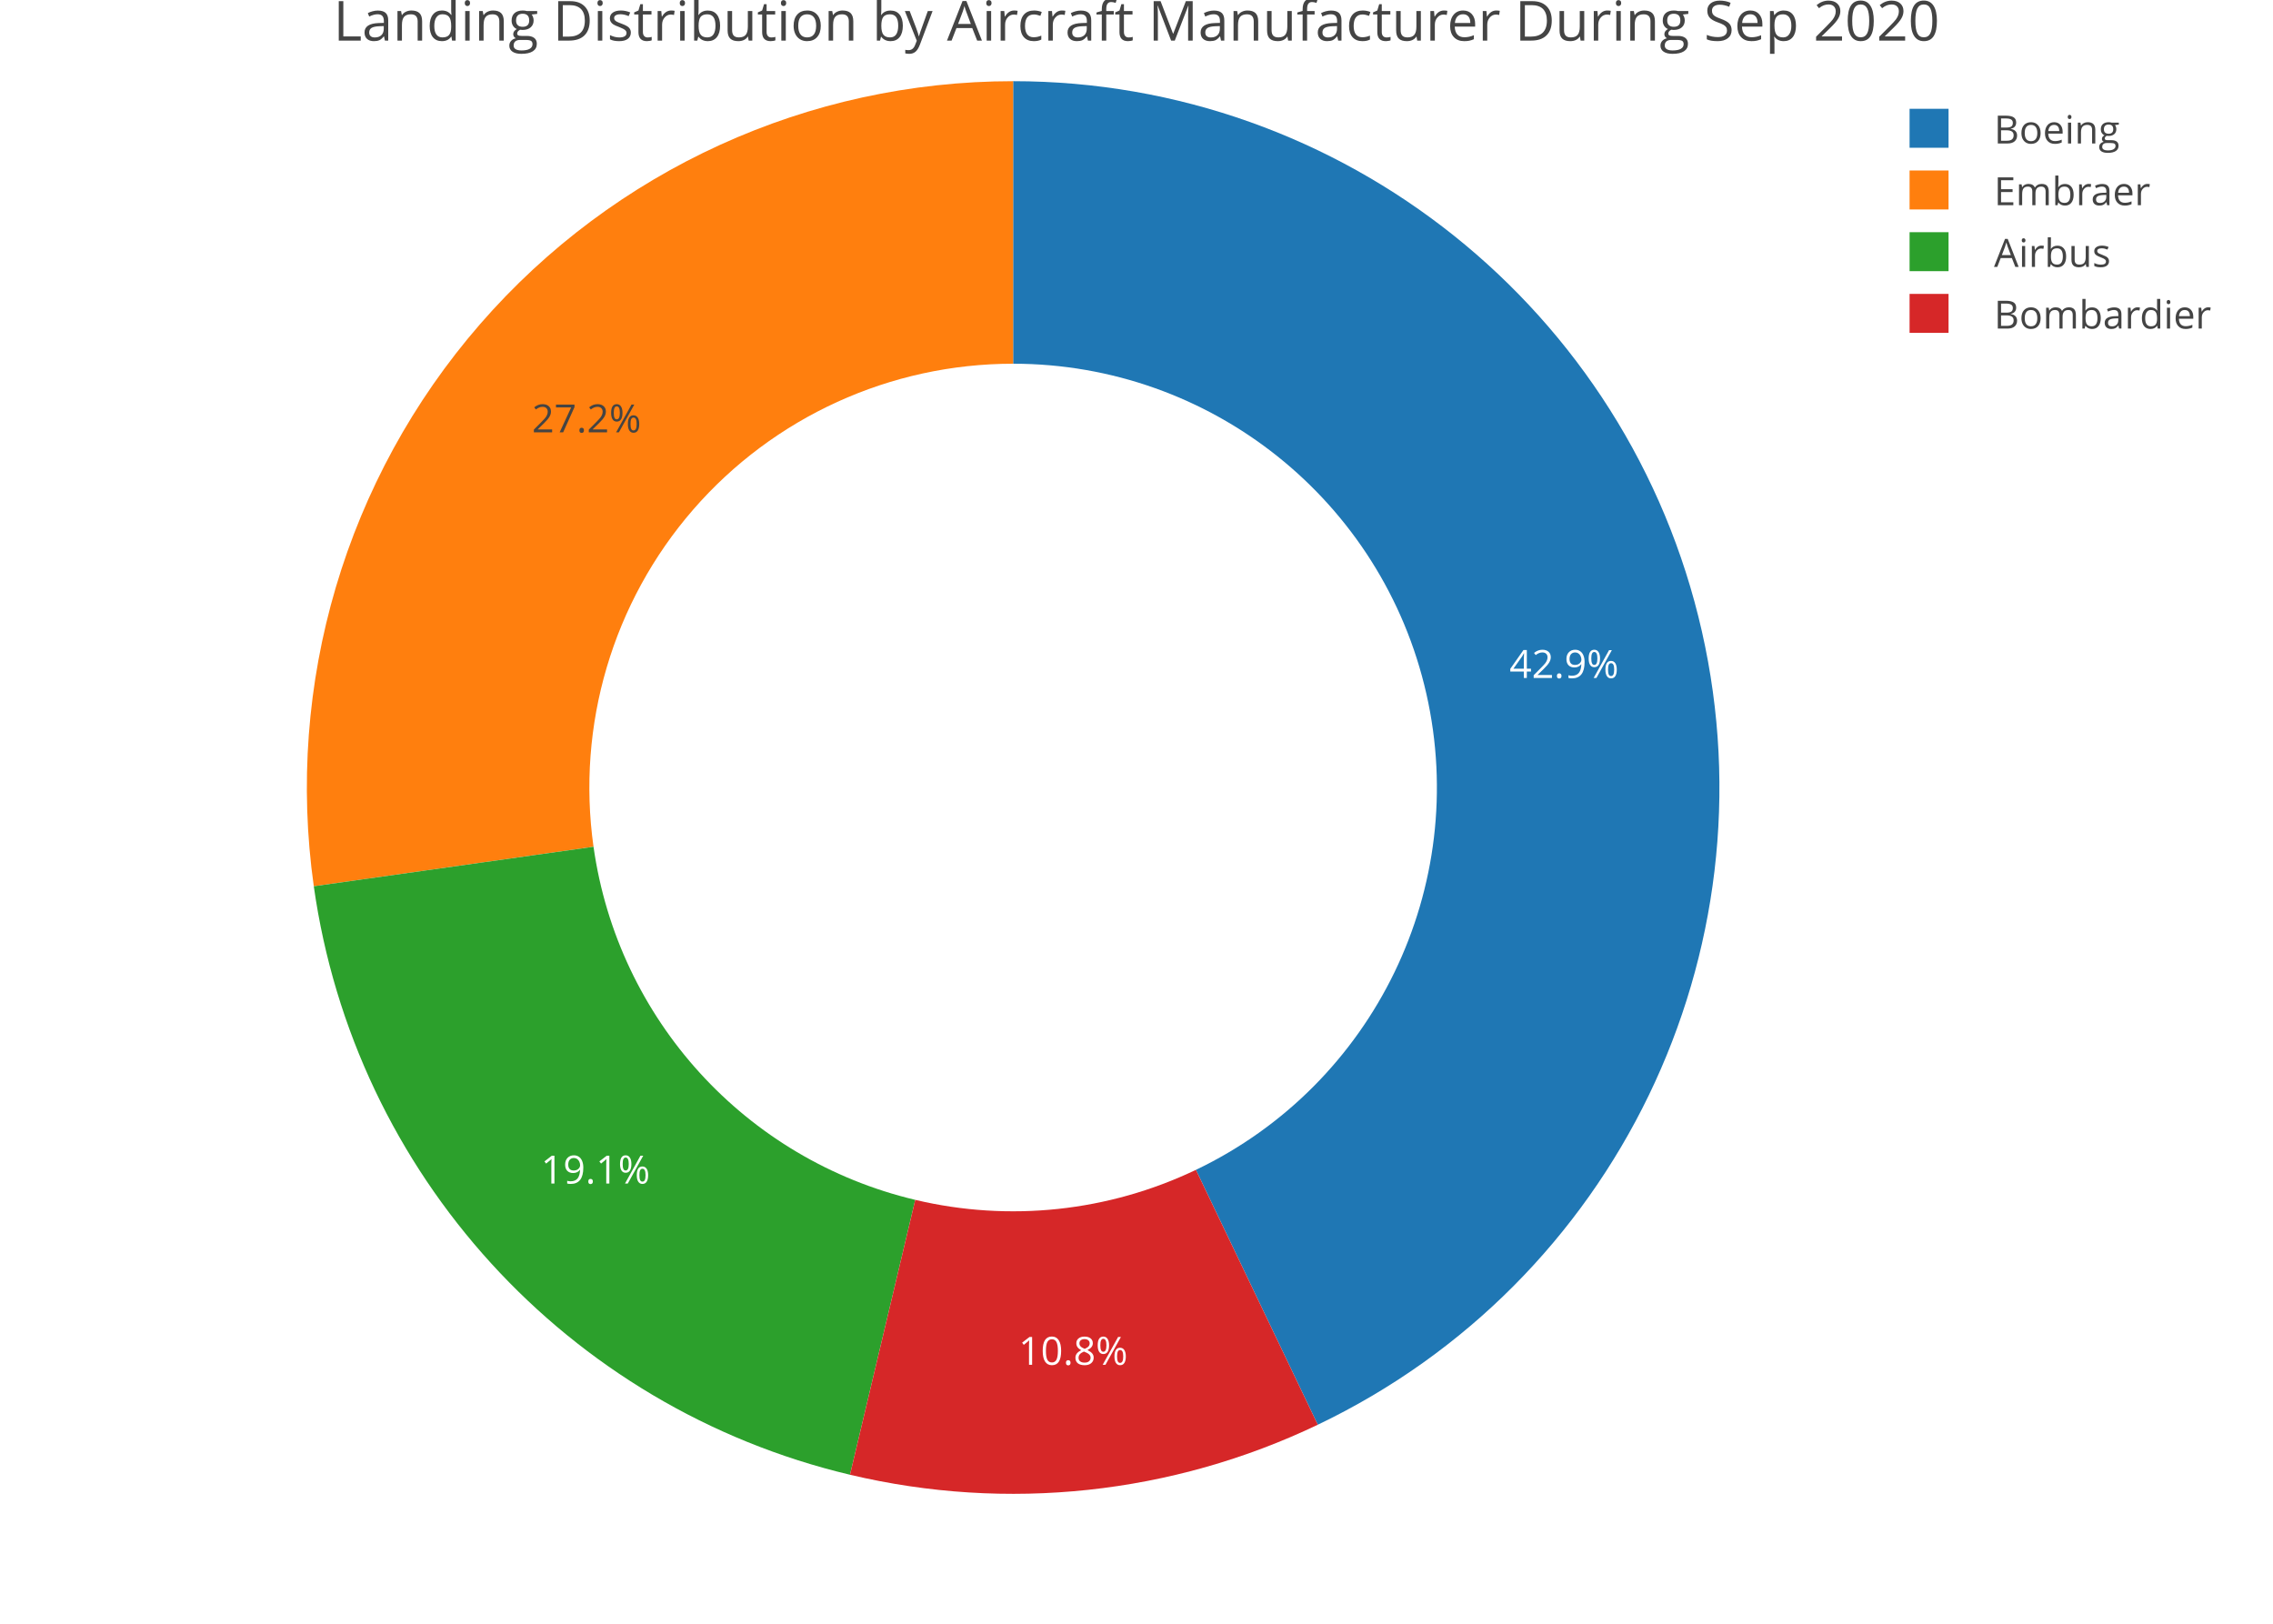
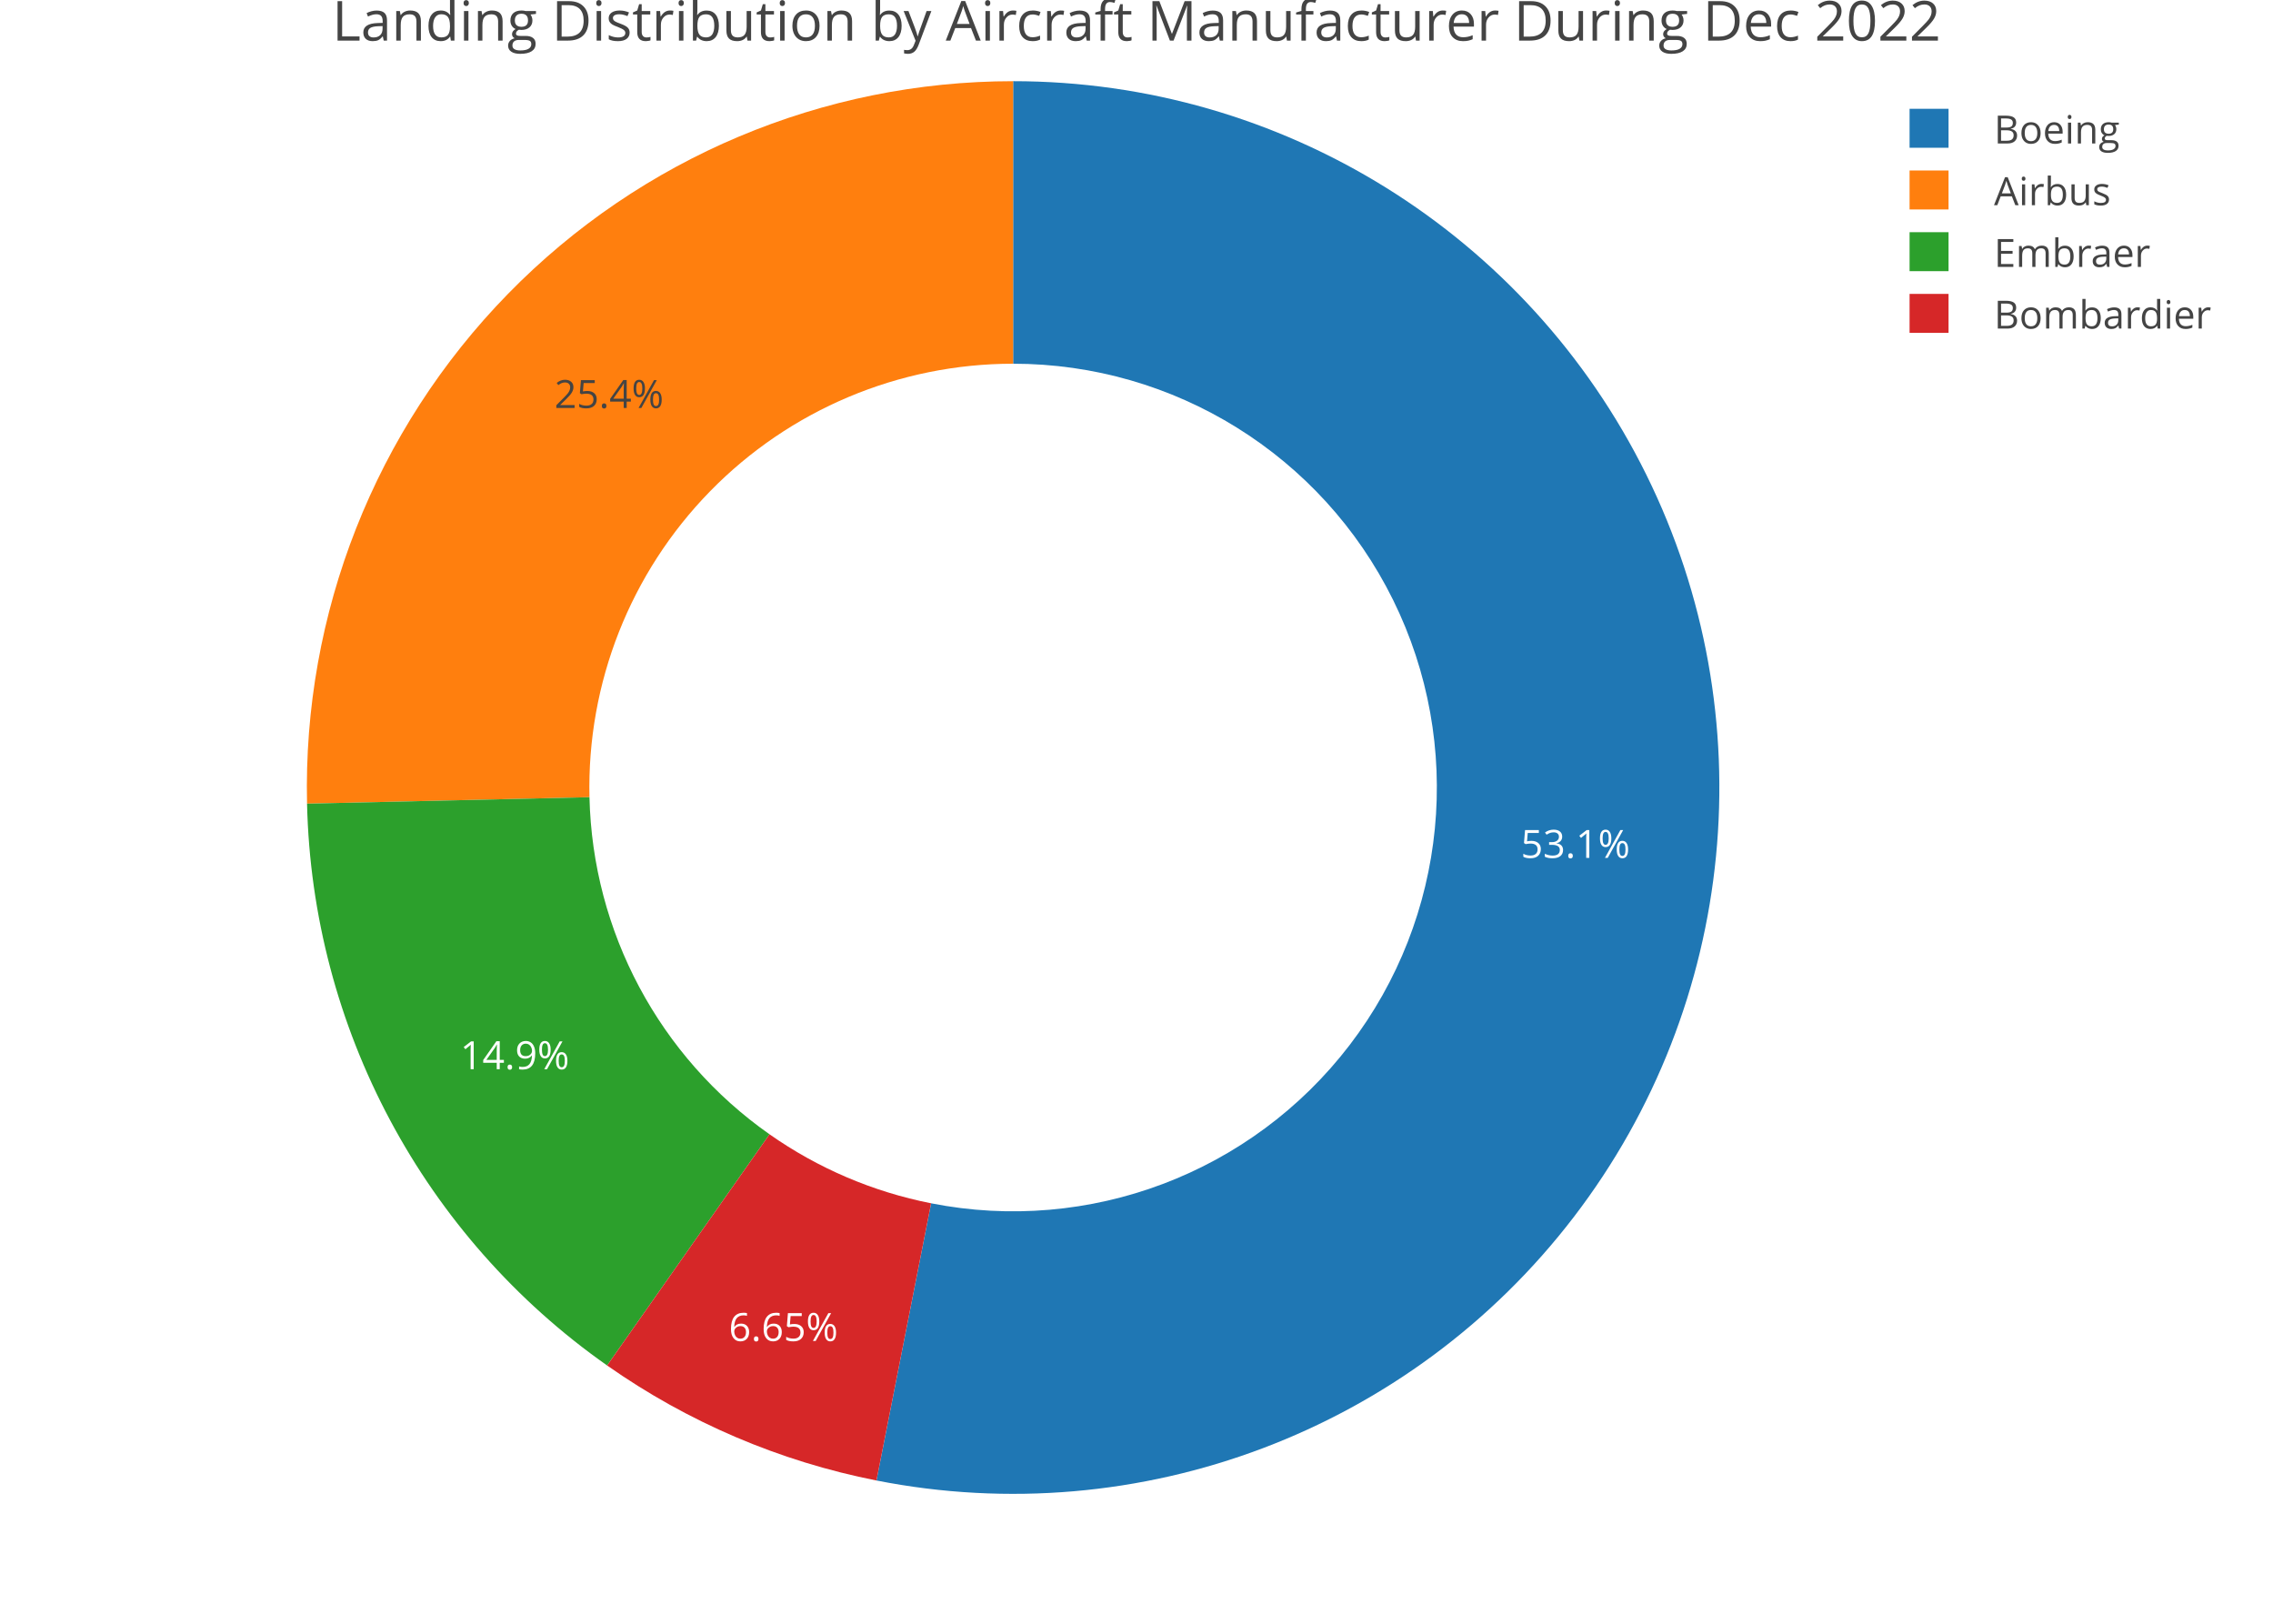
<svg xmlns="http://www.w3.org/2000/svg" class="main-svg" width="700" height="500" style="" viewBox="0 0 700 500">
  <rect x="0" y="0" width="700" height="500" style="fill: rgb(255, 255, 255); fill-opacity: 1;" />
-   <defs id="defs-ba4a4f">
+   <defs id="defs-cc7a9f">
    <g class="clips" />
    <g class="gradients" />
+     <g class="patterns" />
  </defs>
  <g class="bglayer" />
  <g class="layer-below">
    <g class="imagelayer" />
    <g class="shapelayer" />
  </g>
  <g class="cartesianlayer" />
  <g class="polarlayer" />
+   <g class="smithlayer" />
  <g class="ternarylayer" />
  <g class="geolayer" />
  <g class="funnelarealayer" />
  <g class="pielayer">
    <g class="trace" stroke-linejoin="round" style="opacity: 1;">
      <g class="slice">
-         <path class="surface" d="M368.298,360.232a130.5,130.5 0 0 0 -56.298,-248.232l0,-87a217.5,217.5 0 0 1 93.829,413.72Z" style="pointer-events: all; stroke-width: 0; fill: rgb(31, 119, 180); fill-opacity: 1; stroke: rgb(68, 68, 68); stroke-opacity: 1;" />
+         <path class="surface" d="M286.75,370.534a130.5,130.5 0 1 0 25.25,-258.534l0,-87a217.5,217.5 0 1 1 -42.084,430.89Z" style="pointer-events: all; stroke-width: 0; fill: rgb(31, 119, 180); fill-opacity: 1; stroke: rgb(68, 68, 68); stroke-opacity: 1;" />
        <g class="slicetext">
-           <text data-notex="1" class="slicetext" transform="translate(481.6906,208.7651)" text-anchor="middle" x="0" y="0" style="font-family: 'Open Sans', verdana, arial, sans-serif; font-size: 12px; fill: rgb(255, 255, 255); fill-opacity: 1; white-space: pre;">42.9%</text>
+           <text data-notex="1" class="slicetext" transform="translate(485.176,264.1637)" text-anchor="middle" x="0" y="0" style="font-family: 'Open Sans', verdana, arial, sans-serif; font-size: 12px; fill: rgb(255, 255, 255); fill-opacity: 1; white-space: pre;">53.1%</text>
        </g>
      </g>
      <g class="slice">
-         <path class="surface" d="M312,112a130.5,130.5 0 0 0 -129.219,148.742l-86.146,12.161a217.5,217.5 0 0 1 215.365,-247.903Z" style="pointer-events: all; stroke-width: 0; fill: rgb(255, 127, 14); fill-opacity: 1; stroke: rgb(68, 68, 68); stroke-opacity: 1;" />
+         <path class="surface" d="M312,112a130.5,130.5 0 0 0 -130.466,133.485l-86.977,1.99a217.5,217.5 0 0 1 217.443,-222.474Z" style="pointer-events: all; stroke-width: 0; fill: rgb(255, 127, 14); fill-opacity: 1; stroke: rgb(68, 68, 68); stroke-opacity: 1;" />
        <g class="slicetext">
-           <text data-notex="1" class="slicetext" transform="translate(180.6454,133.1362)" text-anchor="middle" x="0" y="0" style="font-family: 'Open Sans', verdana, arial, sans-serif; font-size: 12px; fill: rgb(68, 68, 68); fill-opacity: 1; white-space: pre;">27.2%</text>
+           <text data-notex="1" class="slicetext" transform="translate(187.5644,125.6285)" text-anchor="middle" x="0" y="0" style="font-family: 'Open Sans', verdana, arial, sans-serif; font-size: 12px; fill: rgb(68, 68, 68); fill-opacity: 1; white-space: pre;">25.4%</text>
        </g>
      </g>
      <g class="slice">
-         <path class="surface" d="M182.781,260.742a130.5,130.5 0 0 0 99.078,108.73l-20.094,84.648a217.5,217.5 0 0 1 -165.13,-181.216Z" style="pointer-events: all; stroke-width: 0; fill: rgb(44, 160, 44); fill-opacity: 1; stroke: rgb(68, 68, 68); stroke-opacity: 1;" />
+         <path class="surface" d="M181.534,245.485a130.5,130.5 0 0 0 55.449,103.799l-50.012,71.189a217.5,217.5 0 0 1 -92.414,-172.998Z" style="pointer-events: all; stroke-width: 0; fill: rgb(44, 160, 44); fill-opacity: 1; stroke: rgb(68, 68, 68); stroke-opacity: 1;" />
        <g class="slicetext">
-           <text data-notex="1" class="slicetext" transform="translate(183.3875,364.4457)" text-anchor="middle" x="0" y="0" style="font-family: 'Open Sans', verdana, arial, sans-serif; font-size: 12px; fill: rgb(255, 255, 255); fill-opacity: 1; white-space: pre;">19.1%</text>
+           <text data-notex="1" class="slicetext" transform="translate(158.5254,329.2351)" text-anchor="middle" x="0" y="0" style="font-family: 'Open Sans', verdana, arial, sans-serif; font-size: 12px; fill: rgb(255, 255, 255); fill-opacity: 1; white-space: pre;">14.9%</text>
        </g>
      </g>
      <g class="slice">
-         <path class="surface" d="M281.859,369.472a130.5,130.5 0 0 0 86.438,-9.24l37.532,78.488a217.5,217.5 0 0 1 -144.064,15.399Z" style="pointer-events: all; stroke-width: 0; fill: rgb(214, 39, 40); fill-opacity: 1; stroke: rgb(68, 68, 68); stroke-opacity: 1;" />
+         <path class="surface" d="M236.983,349.283a130.5,130.5 0 0 0 49.767,21.251l-16.834,85.356a217.5,217.5 0 0 1 -82.945,-35.418Z" style="pointer-events: all; stroke-width: 0; fill: rgb(214, 39, 40); fill-opacity: 1; stroke: rgb(68, 68, 68); stroke-opacity: 1;" />
        <g class="slicetext">
-           <text data-notex="1" class="slicetext" transform="translate(330.4939,420.2644)" text-anchor="middle" x="0" y="0" style="font-family: 'Open Sans', verdana, arial, sans-serif; font-size: 12px; fill: rgb(255, 255, 255); fill-opacity: 1; white-space: pre;">10.8%</text>
+           <text data-notex="1" class="slicetext" transform="translate(241.2553,412.927)" text-anchor="middle" x="0" y="0" style="font-family: 'Open Sans', verdana, arial, sans-serif; font-size: 12px; fill: rgb(255, 255, 255); fill-opacity: 1; white-space: pre;">6.65%</text>
        </g>
      </g>
    </g>
  </g>
+   <g class="iciclelayer" />
  <g class="treemaplayer" />
  <g class="sunburstlayer" />
  <g class="glimages" />
-   <defs id="topdefs-ba4a4f">
+   <defs id="topdefs-cc7a9f">
    <g class="clips" />
-     <clipPath id="legendba4a4f">
+     <clipPath id="legendcc7a9f">
      <rect width="116" height="86" x="0" y="0" />
    </clipPath>
  </defs>
  <g class="layer-above">
    <g class="imagelayer" />
    <g class="shapelayer" />
  </g>
  <g class="infolayer">
-     <g class="legend" pointer-events="all" transform="translate(574.08, 25)">
+     <g class="legend" pointer-events="all" transform="translate(574.08,25)">
      <rect class="bg" shape-rendering="crispEdges" style="stroke: rgb(68, 68, 68); stroke-opacity: 1; fill: rgb(255, 255, 255); fill-opacity: 1; stroke-width: 0px;" width="116" height="86" x="0" y="0" />
-       <g class="scrollbox" transform="translate(0, 0)" clip-path="url('#legendba4a4f')">
+       <g class="scrollbox" transform="" clip-path="url(#legendcc7a9f)">
        <g class="groups">
-           <g class="traces" style="opacity: 1;" transform="translate(0, 14.5)">
+           <g class="traces" style="opacity: 1;" transform="translate(0,14.5)">
            <text class="legendtext" text-anchor="start" x="40" y="4.68" style="font-family: 'Open Sans', verdana, arial, sans-serif; font-size: 12px; fill: rgb(68, 68, 68); fill-opacity: 1; white-space: pre;">Boeing</text>
            <g class="layers" style="opacity: 1;">
              <g class="legendfill" />
              <g class="legendlines" />
              <g class="legendsymbols">
                <g class="legendpoints">
                  <path class="legendpie" d="M6,6H-6V-6H6Z" transform="translate(20,0)" style="stroke-width: 0; fill: rgb(31, 119, 180); fill-opacity: 1; stroke: rgb(68, 68, 68); stroke-opacity: 1;" />
                </g>
              </g>
            </g>
            <rect class="legendtoggle" x="0" y="-9.5" width="110.078" height="19" style="fill: rgb(0, 0, 0); fill-opacity: 0;" />
          </g>
-           <g class="traces" style="opacity: 1;" transform="translate(0, 33.5)">
-             <text class="legendtext" text-anchor="start" x="40" y="4.68" style="font-family: 'Open Sans', verdana, arial, sans-serif; font-size: 12px; fill: rgb(68, 68, 68); fill-opacity: 1; white-space: pre;">Embraer</text>
+           <g class="traces" style="opacity: 1;" transform="translate(0,33.5)">
+             <text class="legendtext" text-anchor="start" x="40" y="4.68" style="font-family: 'Open Sans', verdana, arial, sans-serif; font-size: 12px; fill: rgb(68, 68, 68); fill-opacity: 1; white-space: pre;">Airbus</text>
            <g class="layers" style="opacity: 1;">
              <g class="legendfill" />
              <g class="legendlines" />
              <g class="legendsymbols">
                <g class="legendpoints">
                  <path class="legendpie" d="M6,6H-6V-6H6Z" transform="translate(20,0)" style="stroke-width: 0; fill: rgb(255, 127, 14); fill-opacity: 1; stroke: rgb(68, 68, 68); stroke-opacity: 1;" />
                </g>
              </g>
            </g>
            <rect class="legendtoggle" x="0" y="-9.5" width="110.078" height="19" style="fill: rgb(0, 0, 0); fill-opacity: 0;" />
          </g>
-           <g class="traces" style="opacity: 1;" transform="translate(0, 52.5)">
-             <text class="legendtext" text-anchor="start" x="40" y="4.68" style="font-family: 'Open Sans', verdana, arial, sans-serif; font-size: 12px; fill: rgb(68, 68, 68); fill-opacity: 1; white-space: pre;">Airbus</text>
+           <g class="traces" style="opacity: 1;" transform="translate(0,52.5)">
+             <text class="legendtext" text-anchor="start" x="40" y="4.68" style="font-family: 'Open Sans', verdana, arial, sans-serif; font-size: 12px; fill: rgb(68, 68, 68); fill-opacity: 1; white-space: pre;">Embraer</text>
            <g class="layers" style="opacity: 1;">
              <g class="legendfill" />
              <g class="legendlines" />
              <g class="legendsymbols">
                <g class="legendpoints">
                  <path class="legendpie" d="M6,6H-6V-6H6Z" transform="translate(20,0)" style="stroke-width: 0; fill: rgb(44, 160, 44); fill-opacity: 1; stroke: rgb(68, 68, 68); stroke-opacity: 1;" />
                </g>
              </g>
            </g>
            <rect class="legendtoggle" x="0" y="-9.5" width="110.078" height="19" style="fill: rgb(0, 0, 0); fill-opacity: 0;" />
          </g>
-           <g class="traces" style="opacity: 1;" transform="translate(0, 71.5)">
+           <g class="traces" style="opacity: 1;" transform="translate(0,71.5)">
            <text class="legendtext" text-anchor="start" x="40" y="4.68" style="font-family: 'Open Sans', verdana, arial, sans-serif; font-size: 12px; fill: rgb(68, 68, 68); fill-opacity: 1; white-space: pre;">Bombardier</text>
            <g class="layers" style="opacity: 1;">
              <g class="legendfill" />
              <g class="legendlines" />
              <g class="legendsymbols">
                <g class="legendpoints">
                  <path class="legendpie" d="M6,6H-6V-6H6Z" transform="translate(20,0)" style="stroke-width: 0; fill: rgb(214, 39, 40); fill-opacity: 1; stroke: rgb(68, 68, 68); stroke-opacity: 1;" />
                </g>
              </g>
            </g>
            <rect class="legendtoggle" x="0" y="-9.5" width="110.078" height="19" style="fill: rgb(0, 0, 0); fill-opacity: 0;" />
          </g>
        </g>
      </g>
      <rect class="scrollbar" rx="20" ry="3" width="0" height="0" style="fill: rgb(128, 139, 164); fill-opacity: 1;" x="0" y="0" />
    </g>
    <g class="g-gtitle">
-       <text class="gtitle" x="350" y="12.5" text-anchor="middle" dy="0em" style="font-family: 'Open Sans', verdana, arial, sans-serif; font-size: 17px; fill: rgb(68, 68, 68); opacity: 1; font-weight: normal; white-space: pre;">Landing Distribution by Aircraft Manufacturer During Sep 2020</text>
+       <text class="gtitle" x="350" y="12.5" text-anchor="middle" dy="0em" style="font-family: 'Open Sans', verdana, arial, sans-serif; font-size: 17px; fill: rgb(68, 68, 68); opacity: 1; font-weight: normal; white-space: pre;">Landing Distribution by Aircraft Manufacturer During Dec 2022</text>
    </g>
  </g>
</svg>
